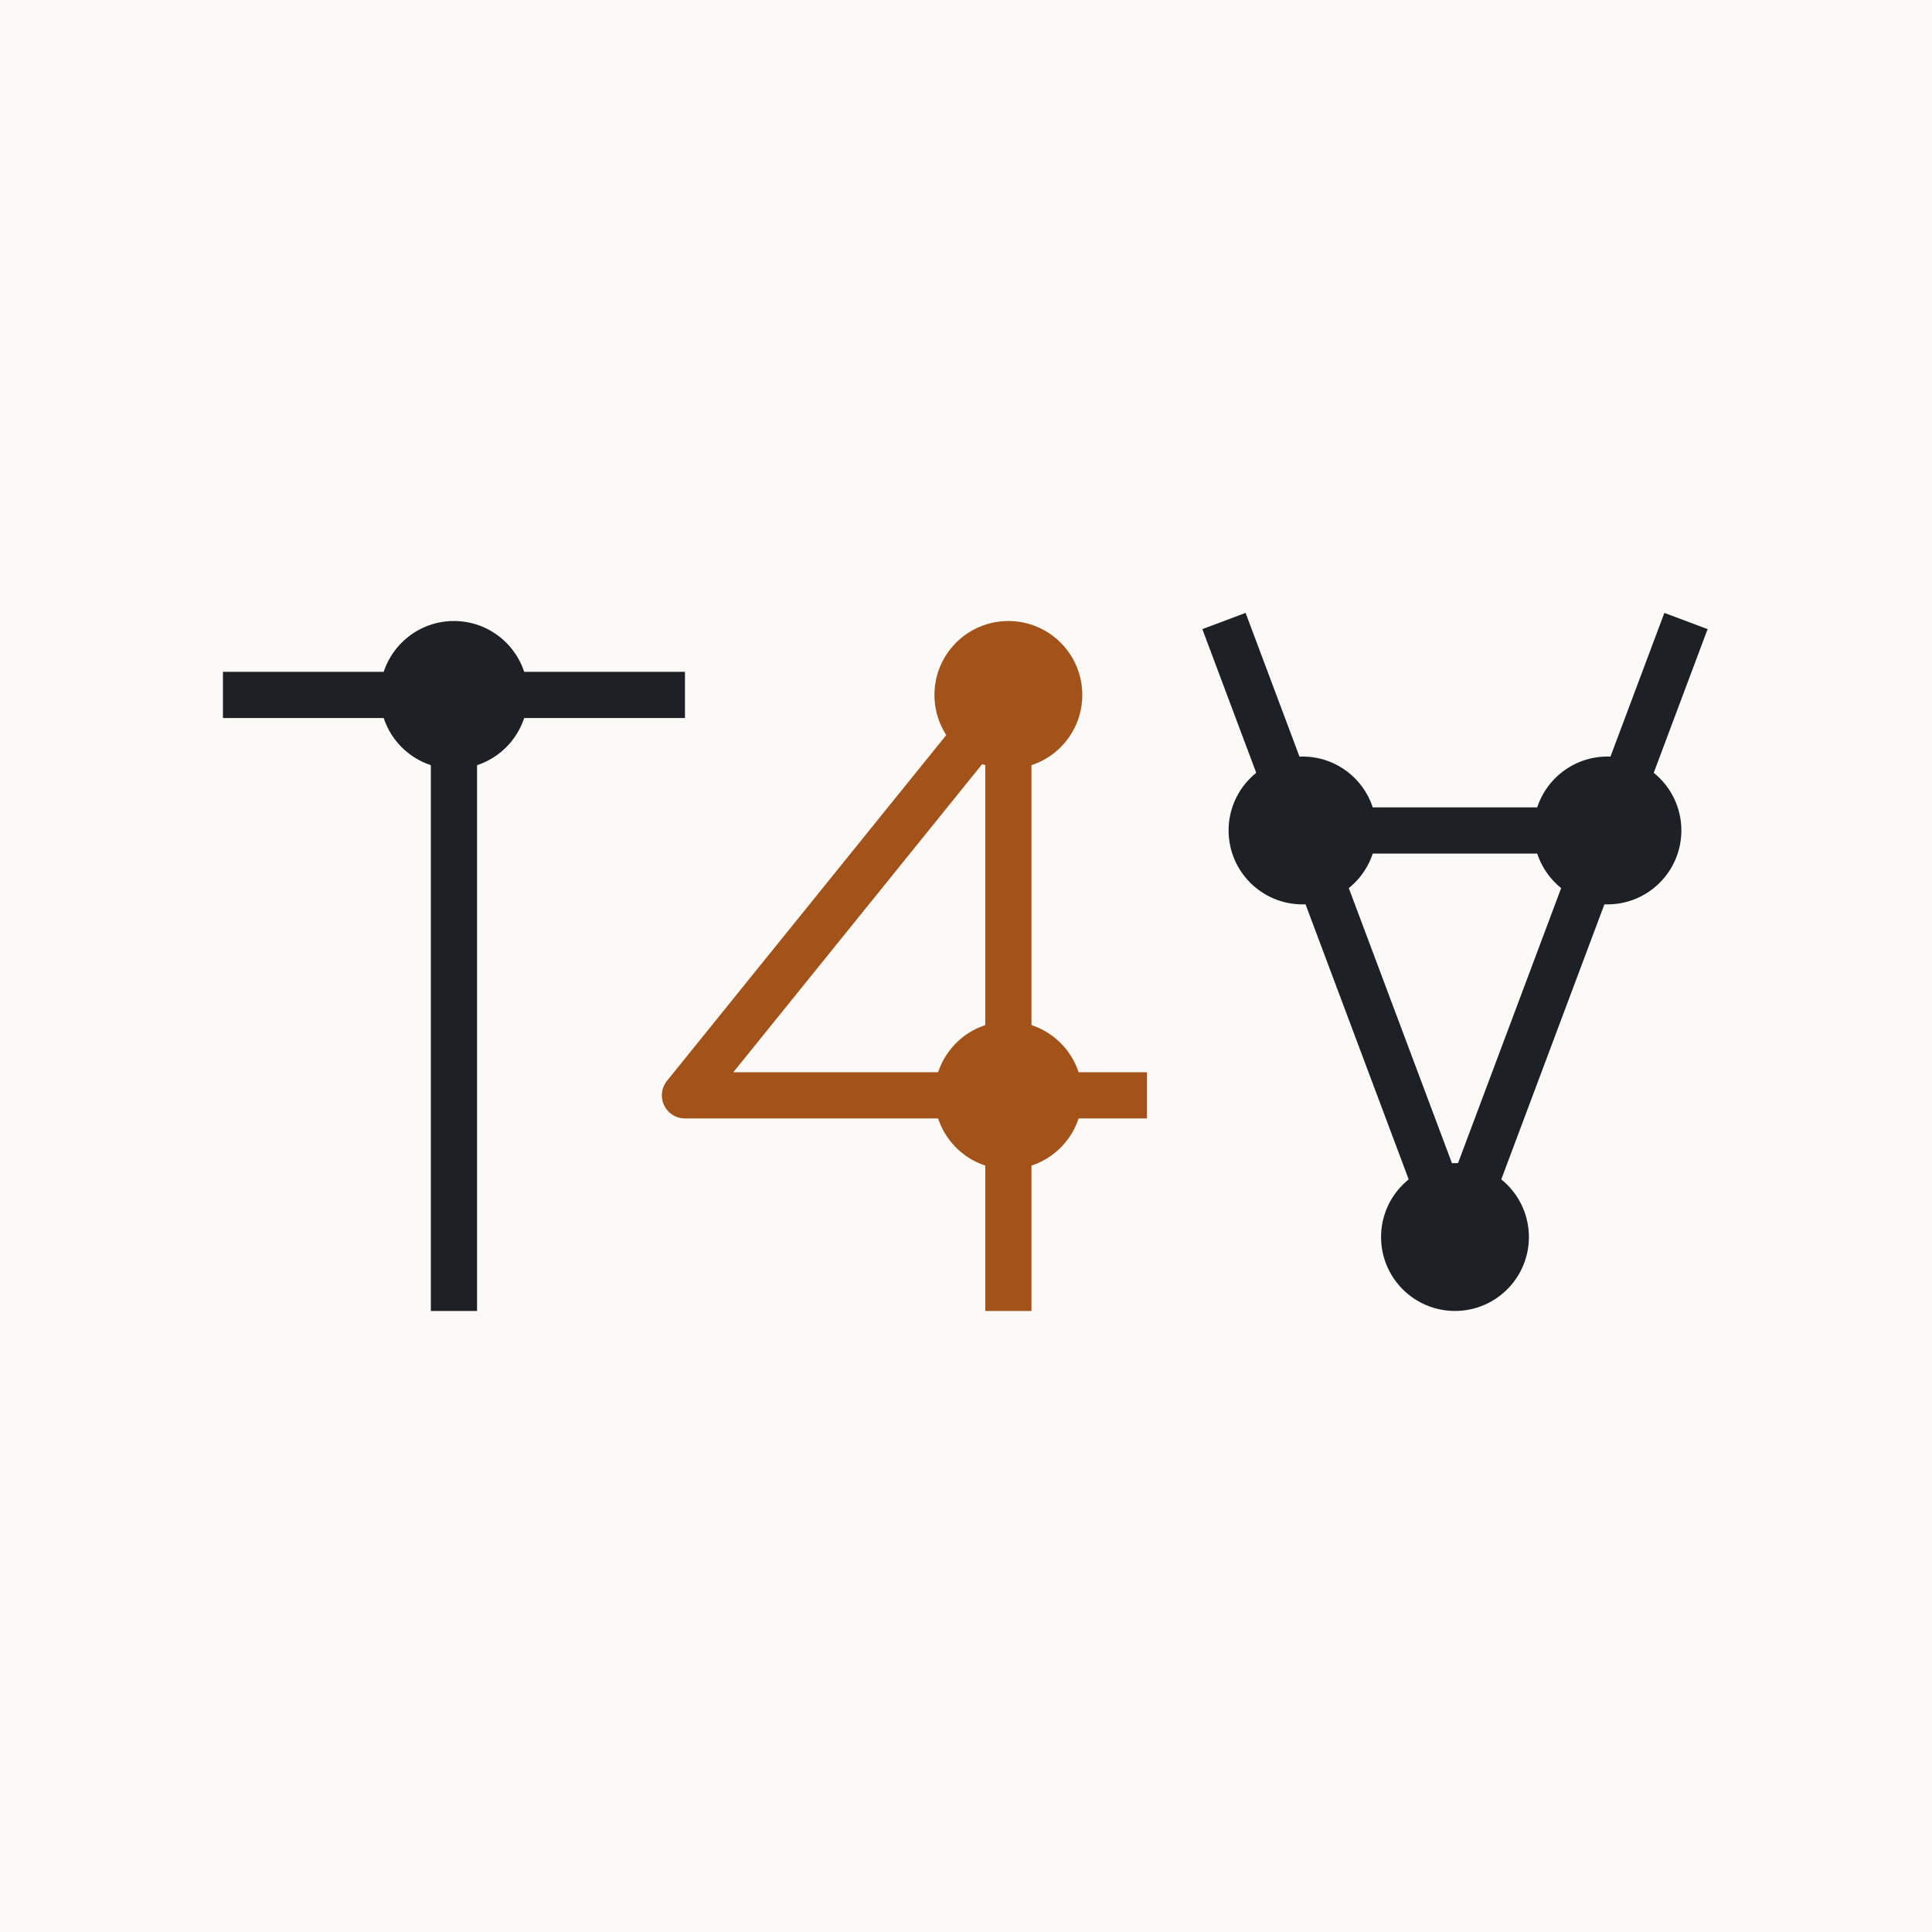
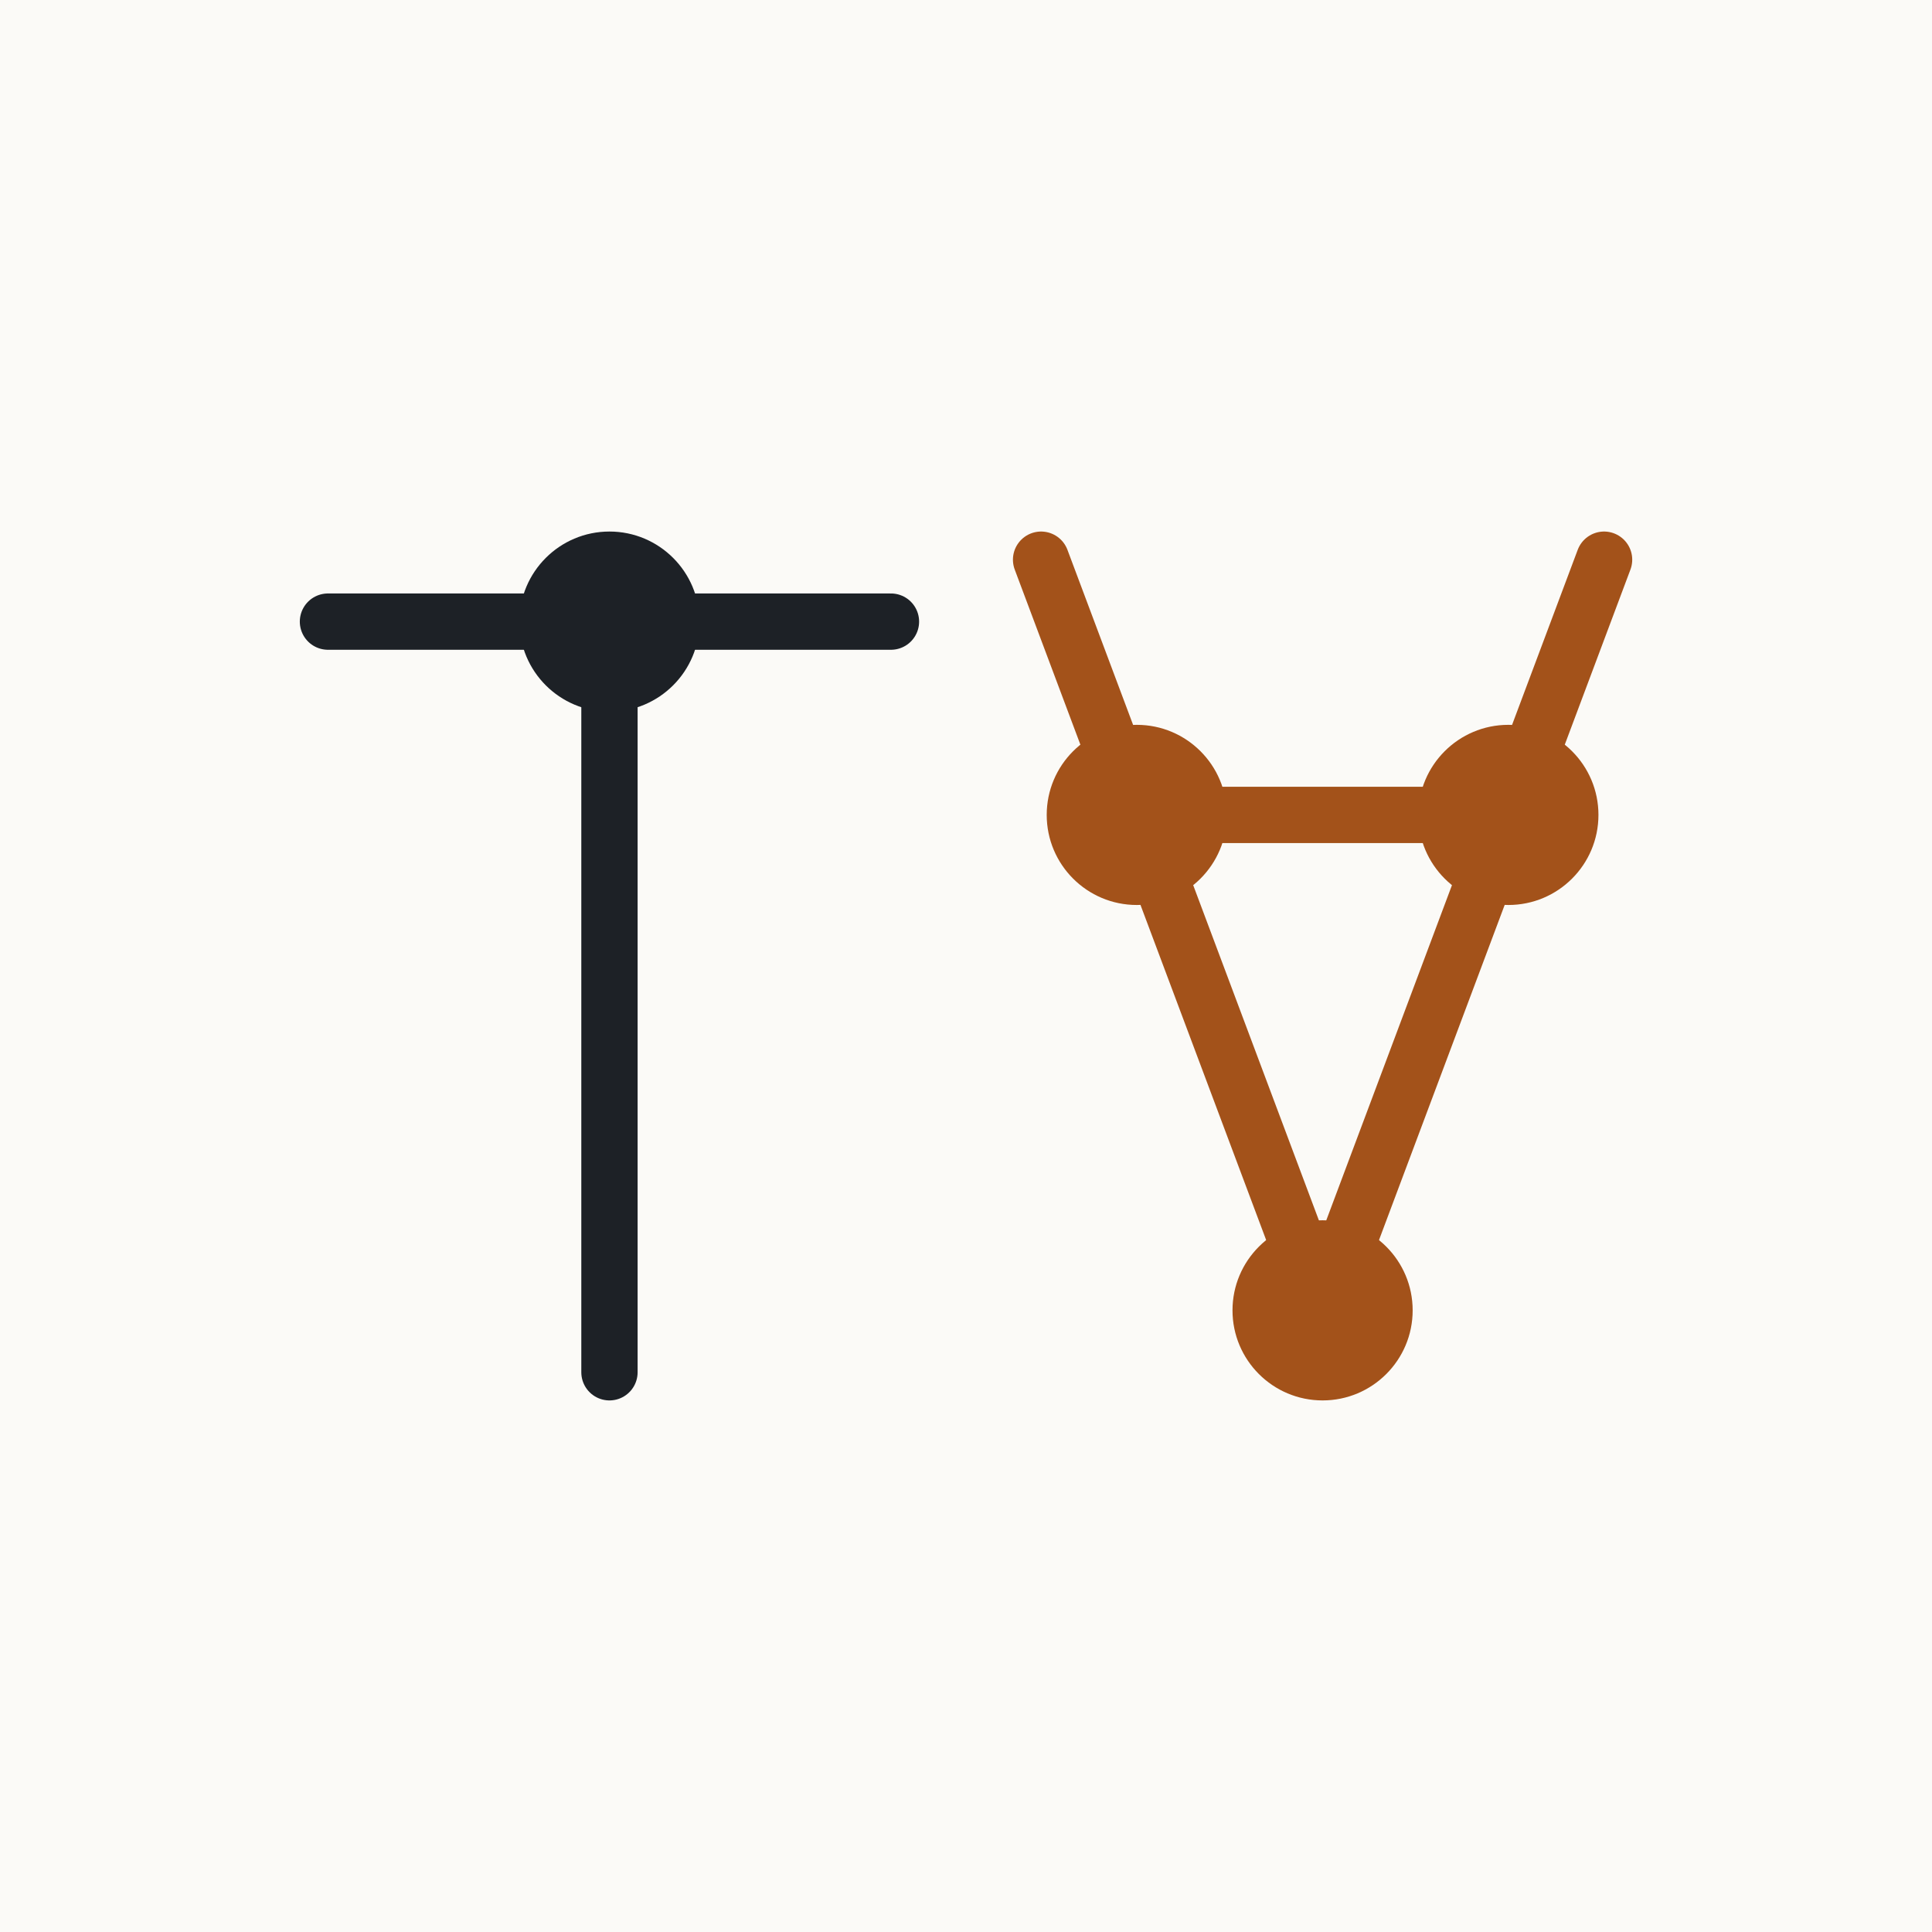
- <svg xmlns="http://www.w3.org/2000/svg" viewBox="-72.38 -185.62 627.25 627.25" role="img" aria-labelledby="t">
+ <svg xmlns="http://www.w3.org/2000/svg" viewBox="-87.38 -125.62 514.75 514.75" role="img" aria-labelledby="t">
  <rect x="-1000" y="-1000" width="3000" height="3000" fill="#fbfaf7" />
-   <g fill="none" stroke-width="15.00" stroke-linecap="butt" stroke-linejoin="round">
-     <g stroke="#1d2126">
-       <path d="M0.0 40.0H150.0M75.0 40.0V240.0" />
-       <path d="M325.0 16.0L400.0 216.0L475.0 16.0M350.50 84.00H449.50" />
-     </g>
-     <g stroke="#a3521a">
-       <path d="M255.0 40.0L150.0 170.0H300.0M255.0 40.0V240.0" />
-     </g>
+   <g fill="none" stroke-width="15.00" stroke-linecap="round" stroke-linejoin="round">
+     <path stroke="#1d2126" d="M0 40.0H150.0M75.0 40.0V240.0" />
+     <path stroke="#a3521a" d="M190.0 23.50L265.0 223.50L340.0 23.50M215.50 91.50H314.50" />
  </g>
  <g fill="#1d2126">
    <circle cx="75.00" cy="40.00" r="24.00" />
-     <circle cx="350.50" cy="84.00" r="24.00" />
-     <circle cx="449.50" cy="84.00" r="24.00" />
-     <circle cx="400.00" cy="216.00" r="24.00" />
  </g>
  <g fill="#a3521a">
-     <circle cx="255.00" cy="40.00" r="24.00" />
-     <circle cx="255.00" cy="170.00" r="24.00" />
+     <circle cx="215.50" cy="91.50" r="24.00" />
+     <circle cx="314.50" cy="91.50" r="24.00" />
+     <circle cx="265.00" cy="223.50" r="24.00" />
  </g>
</svg>
